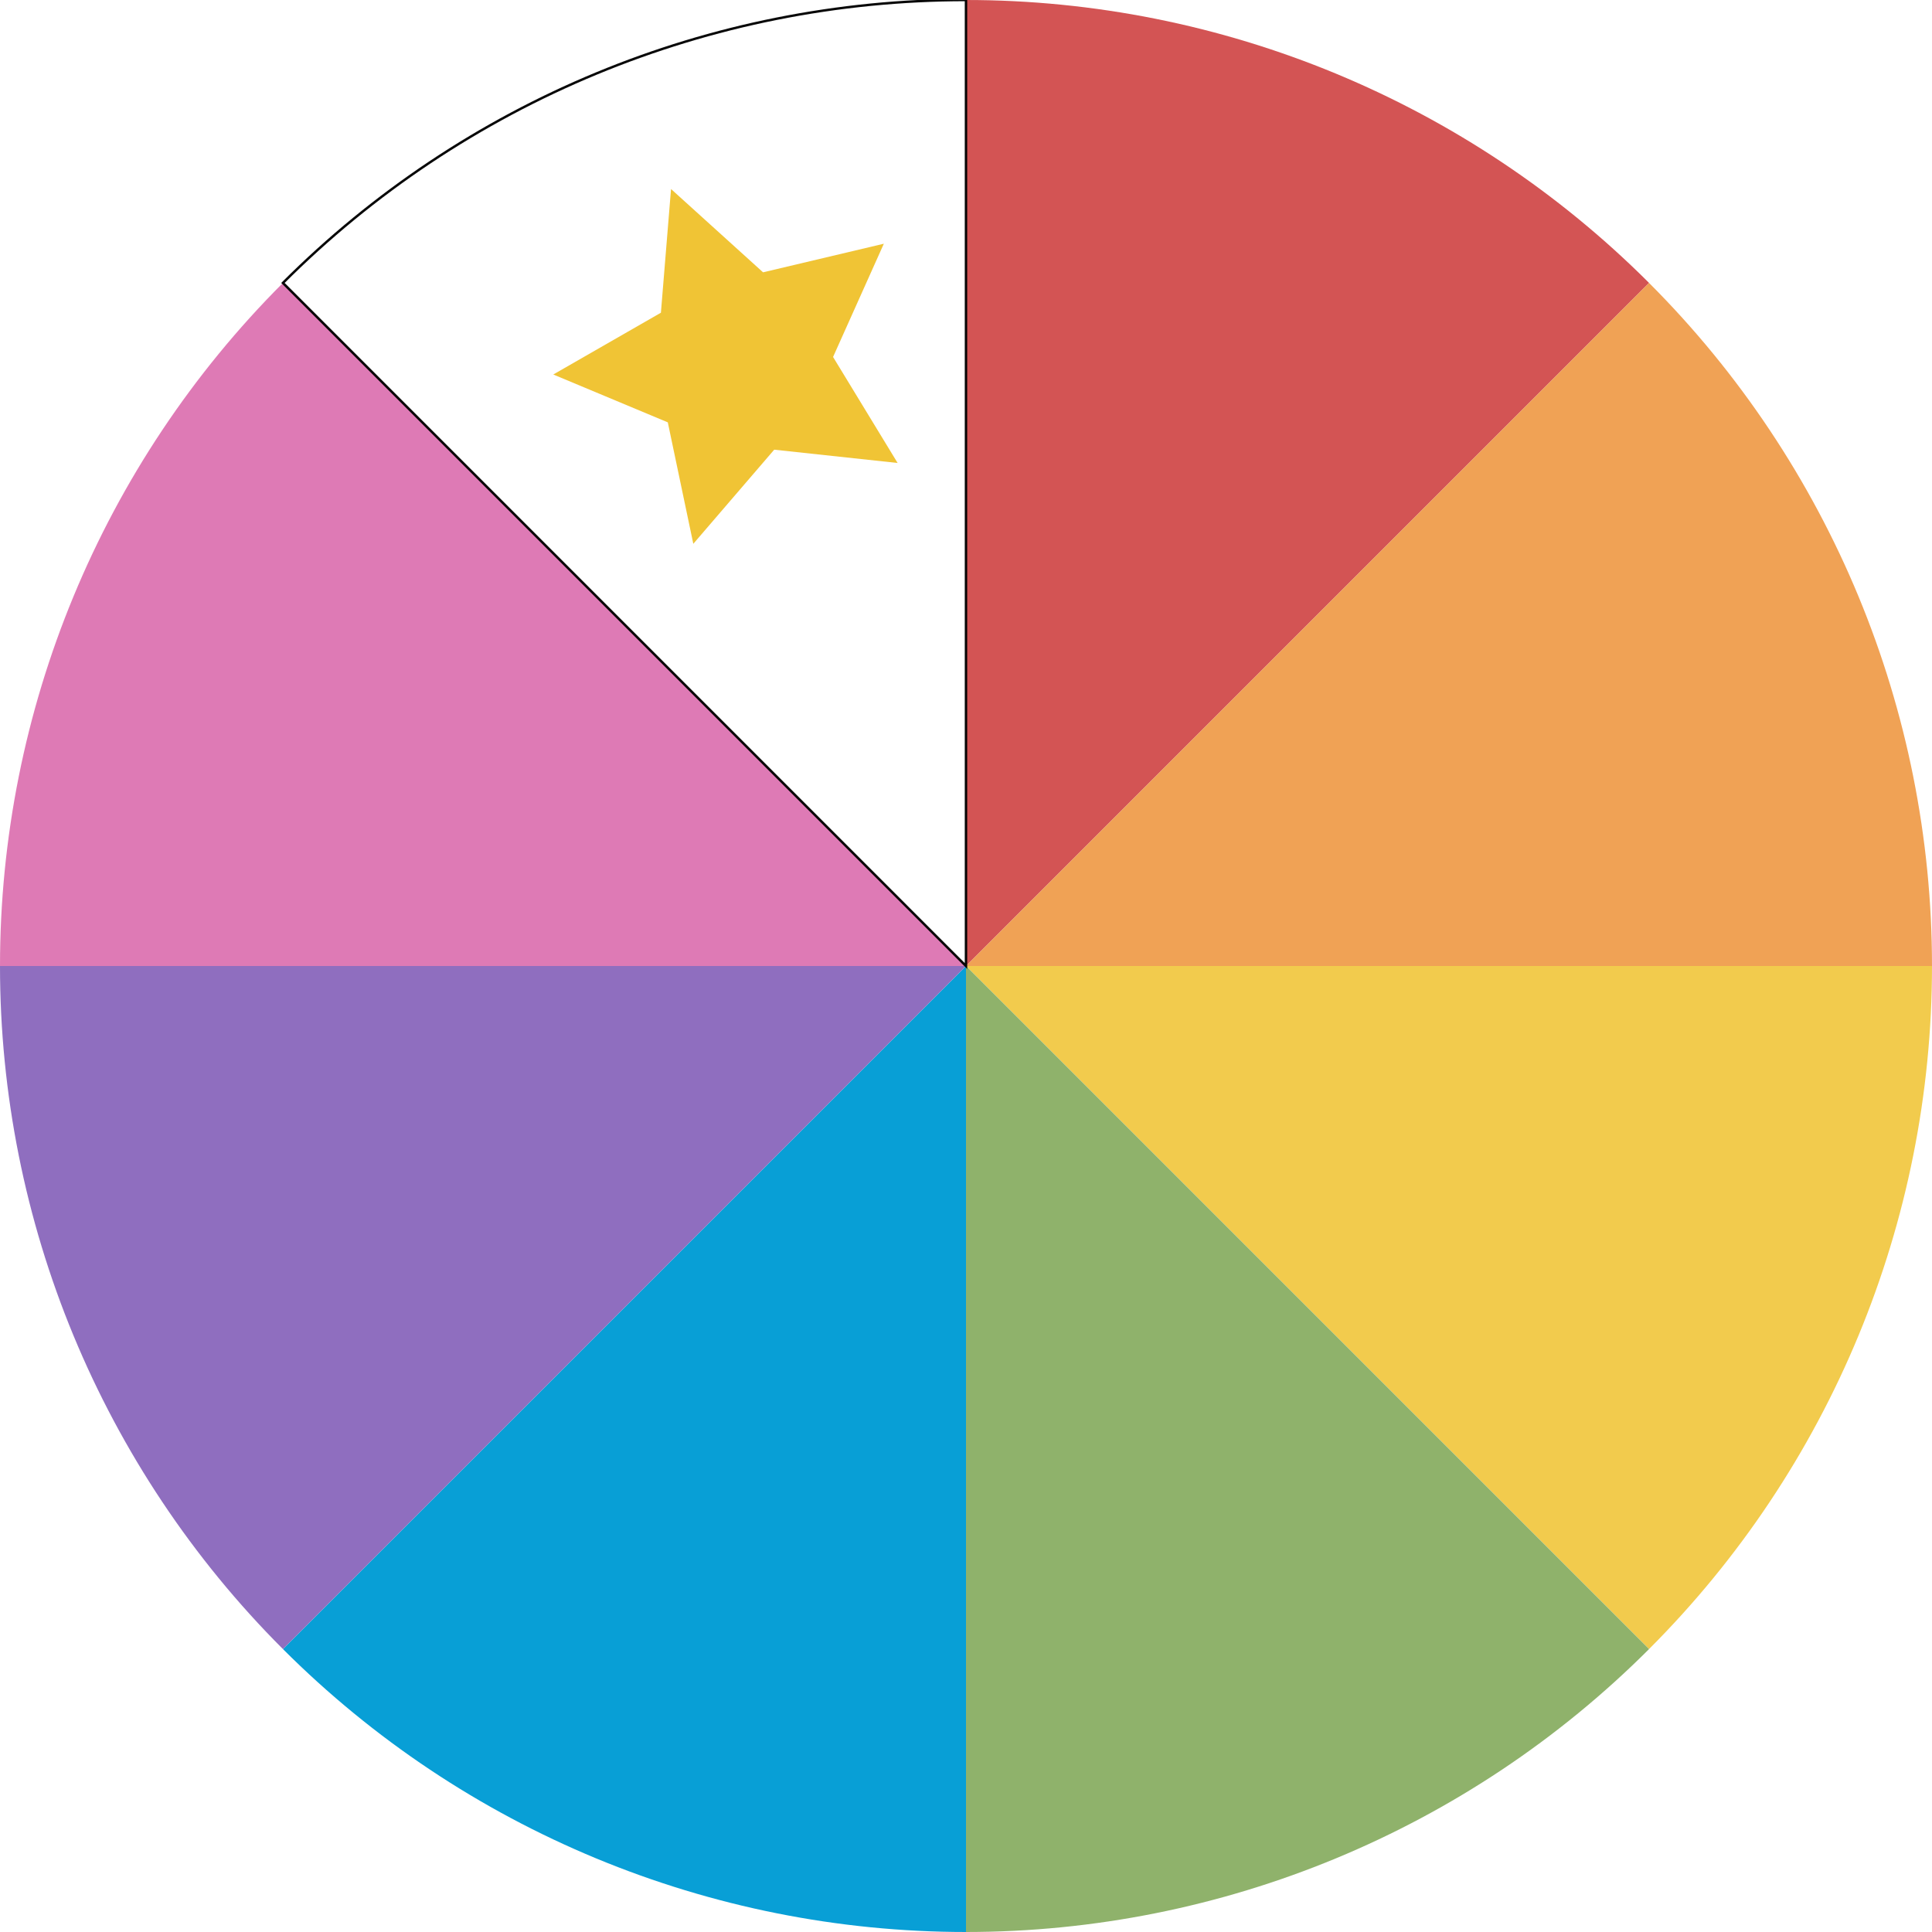
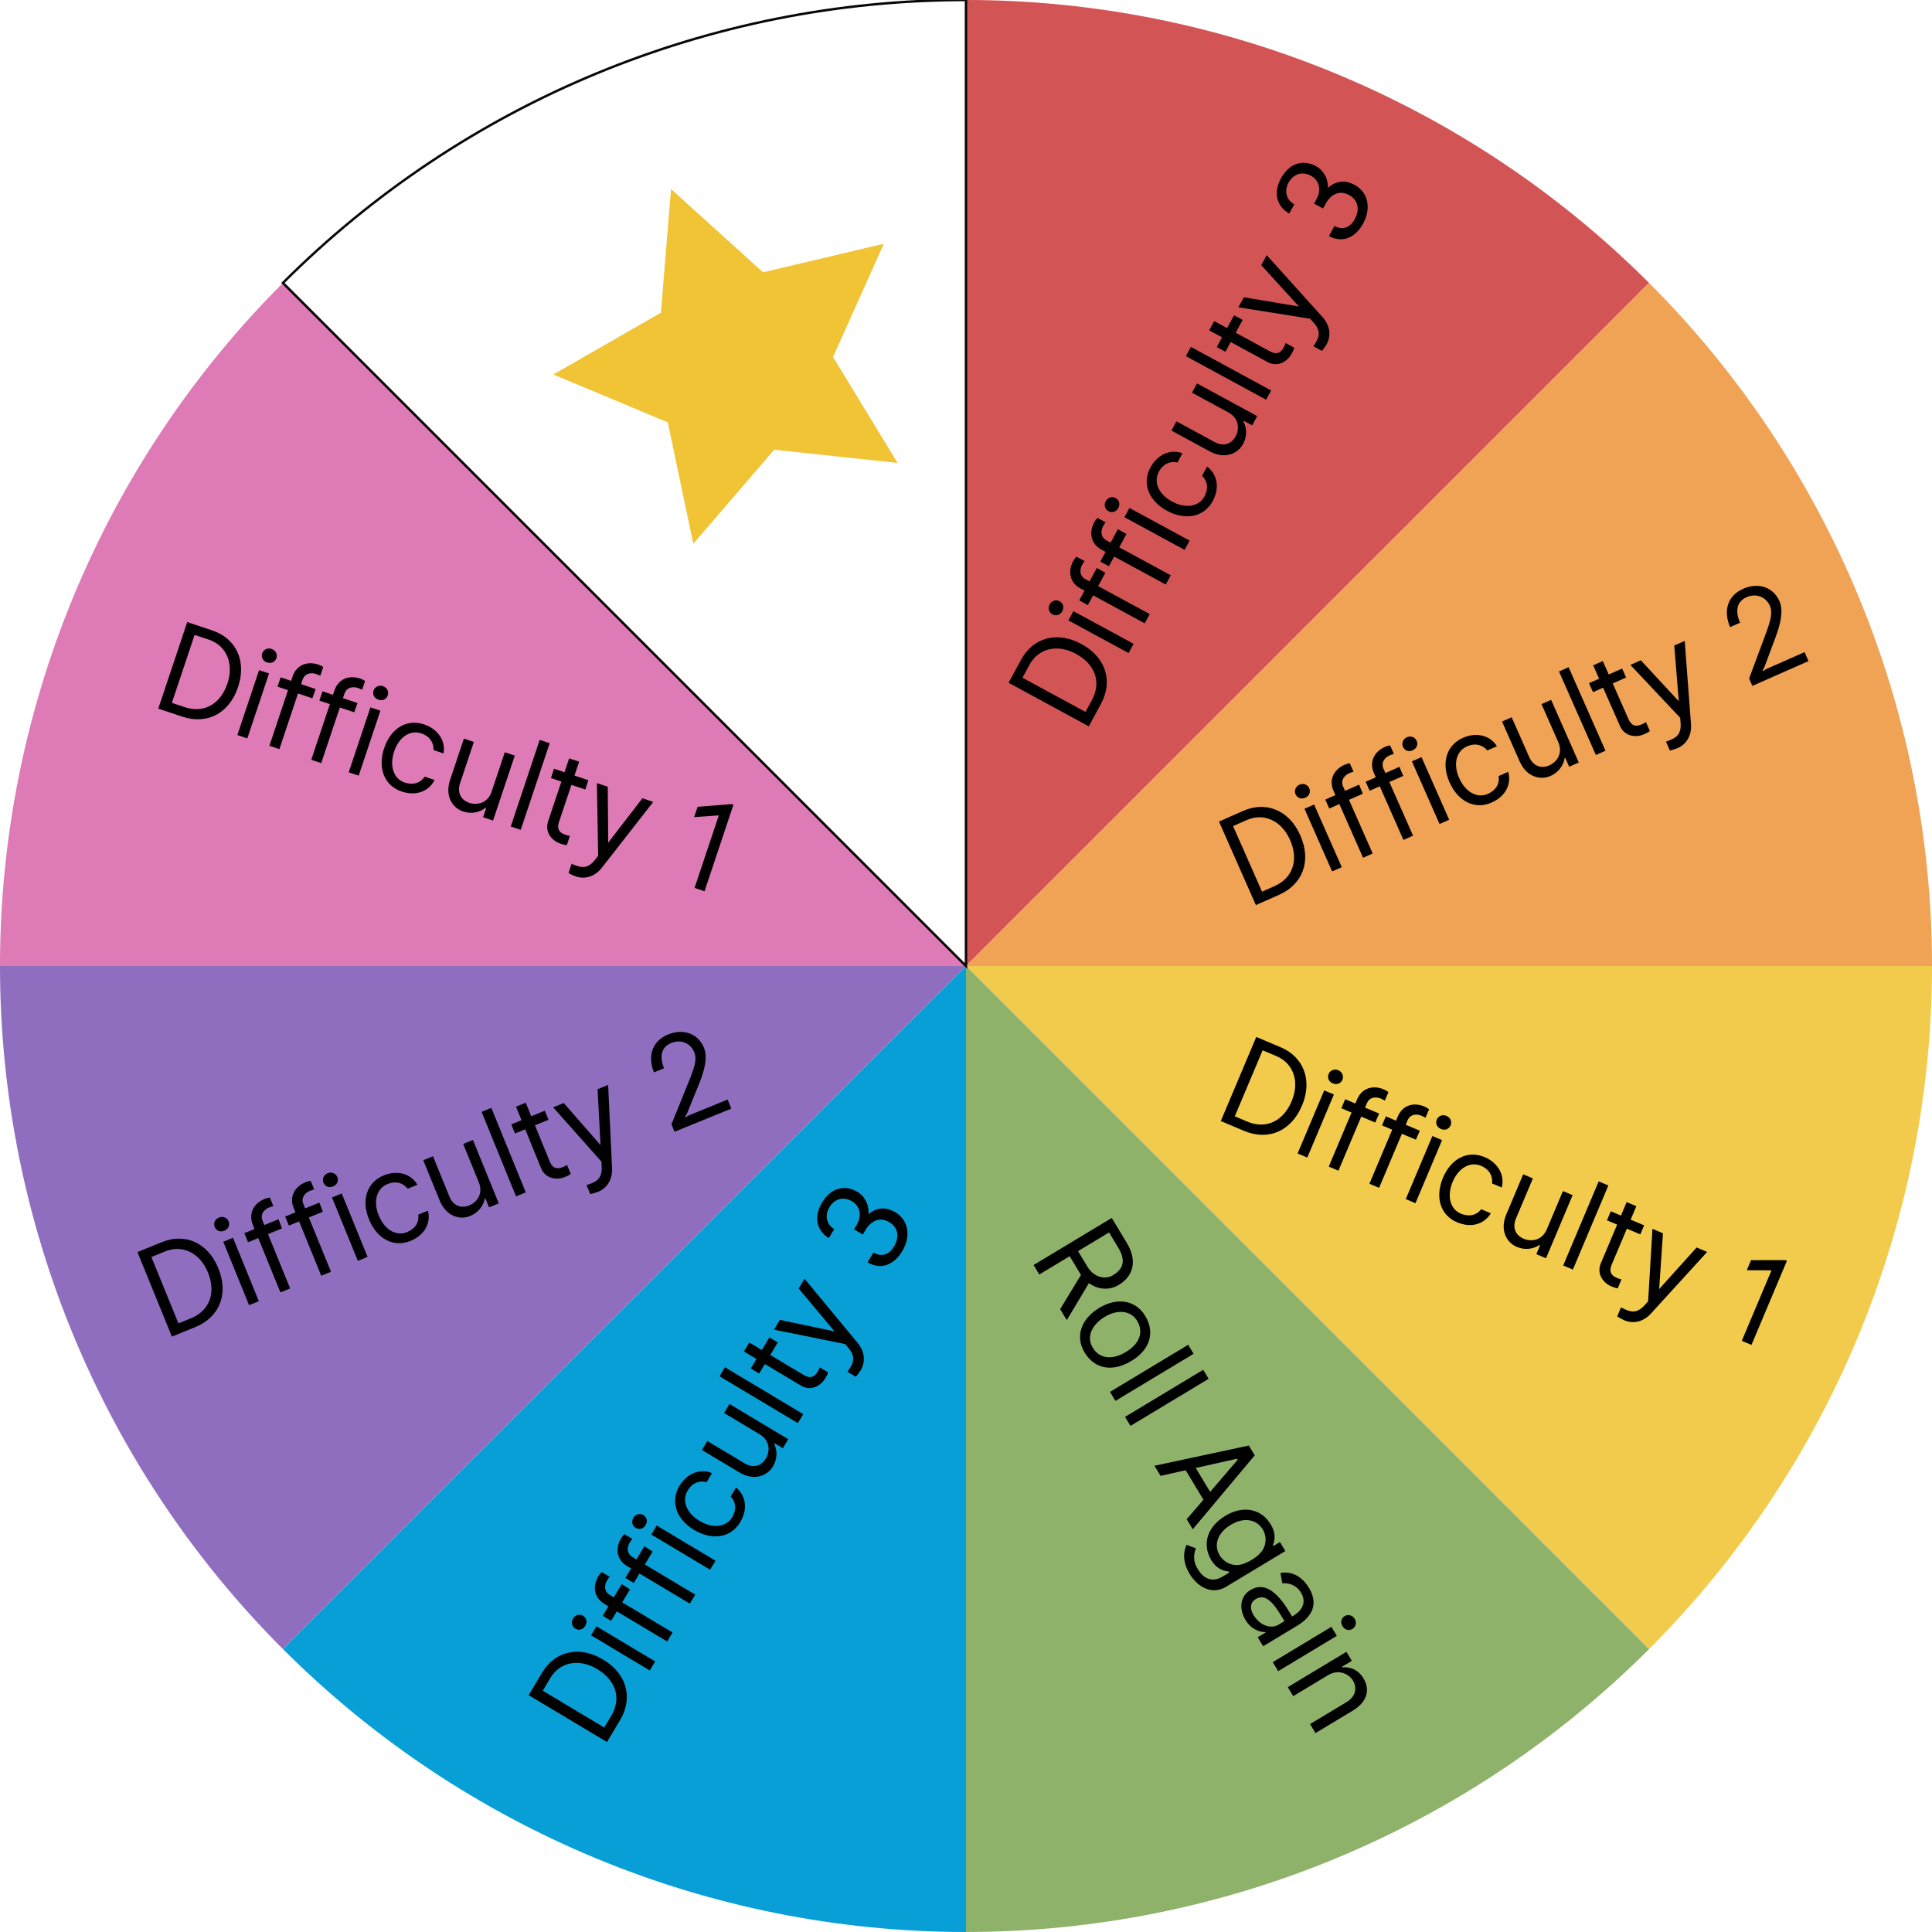
<svg xmlns="http://www.w3.org/2000/svg" width="300" height="300" viewBox="0 0 79.375 79.375" version="1.1" id="svg8">
  <defs id="defs2" />
  <g id="layer1" transform="translate(0,-217.625)">
    <path style="fill:#d35454;fill-opacity:1;stroke:#ff0000;stroke-width:0;stroke-miterlimit:4;stroke-dasharray:none;stroke-opacity:0.968" id="path4485" d="m 39.688,217.625 a 39.688,39.688 0 0 1 28.063,11.624 L 39.688,257.312 Z" />
    <path style="fill:#ff9955;fill-opacity:0.694;stroke:#ff0000;stroke-width:0;stroke-miterlimit:4;stroke-dasharray:none;stroke-opacity:0.968" id="path4485-8" r="39.688" cy="257.312" cx="39.688" d="" />
    <path style="fill:#ef9e4e;fill-opacity:0.959;stroke:#ff0000;stroke-width:0;stroke-miterlimit:4;stroke-dasharray:none;stroke-opacity:0.968" id="path4485-9-7" d="M 67.751,229.249 A 39.688,39.688 0 0 1 79.375,257.312 H 39.688 Z" />
    <path style="fill:#f2cb4d;fill-opacity:1;stroke:#ff0000;stroke-width:0;stroke-miterlimit:4;stroke-dasharray:none;stroke-opacity:0.968" id="path4485-9-0" d="m 79.375,257.312 a 39.688,39.688 0 0 1 -11.624,28.063 l -28.063,-28.063 z" />
    <path style="fill:#8fb26b;fill-opacity:0.996;stroke:#ff0000;stroke-width:0;stroke-miterlimit:4;stroke-dasharray:none;stroke-opacity:0.968" id="path4485-9-1" d="m 67.751,285.376 a 39.688,39.688 0 0 1 -28.063,11.624 l -10e-7,-39.688 z" />
    <path style="fill:#089fd6;fill-opacity:1;stroke:#ff0000;stroke-width:0;stroke-miterlimit:4;stroke-dasharray:none;stroke-opacity:0.968" id="path4485-9-3" d="M 39.688,297 A 39.688,39.688 0 0 1 11.624,285.376 L 39.688,257.312 Z" />
    <path style="fill:#8f6ebf;fill-opacity:1;stroke:#ff0000;stroke-width:0;stroke-miterlimit:4;stroke-dasharray:none;stroke-opacity:0.968" id="path4485-9-36" d="M 11.624,285.376 A 39.688,39.688 0 0 1 0,257.312 l 39.688,0 z" />
    <path style="fill:#dd77b3;fill-opacity:0.976;stroke:#ff0000;stroke-width:0;stroke-miterlimit:4;stroke-dasharray:none;stroke-opacity:0.968" id="path4485-9-9" d="m 0,257.312 a 39.688,39.688 0 0 1 11.624,-28.063 l 28.063,28.063 z" />
    <path style="fill:#05688c;fill-opacity:0;stroke:#000000;stroke-width:0.1;stroke-miterlimit:4;stroke-dasharray:none;stroke-opacity:0.968" id="path4485-9-6" d="m 11.624,229.249 a 39.688,39.688 0 0 1 28.063,-11.624 l -10e-7,39.688 z" />
-     <path style="fill:#f0c435;fill-opacity:1;stroke:#000000;stroke-width:0;stroke-miterlimit:4;stroke-dasharray:none;stroke-opacity:0.968" id="path4671" d="m 36.878,236.646 -5.07,-0.546 -3.324,3.867 -1.048,-4.99 -4.705,-1.966 4.422,-2.538 0.416,-5.082 3.781,3.422 4.962,-1.175 -2.086,4.653 z" />
+     <path style="fill:#f0c435;fill-opacity:1;stroke:#000000;stroke-width:0;stroke-miterlimit:4;stroke-dasharray:none;stroke-opacity:0.968" d="m 36.878,236.646 -5.07,-0.546 -3.324,3.867 -1.048,-4.99 -4.705,-1.966 4.422,-2.538 0.416,-5.082 3.781,3.422 4.962,-1.175 -2.086,4.653 z" id="path4671" />
+     <g aria-label="Difficulty 1" transform="rotate(18.48553)" style="font-style:normal;font-weight:normal;font-size:5.156px;line-height:1.25;font-family:sans-serif;letter-spacing:0px;word-spacing:0px;fill:#000000;fill-opacity:1;stroke:none;stroke-width:0.129" id="text4502">
+       <path d="m 85.44,231.946 c 1.047,0 1.787,-0.71 1.787,-1.882 0,-1.165 -0.747,-1.868 -1.736,-1.868 h -1.091 v 3.75 z m 0.022,-3.347 c 0.776,0 1.304,0.601 1.304,1.465 0,0.894 -0.52,1.48 -1.355,1.48 h -0.557 v -2.944 z" style="font-style:normal;font-variant:normal;font-weight:normal;font-stretch:normal;font-family:'Inter UI';-inkscape-font-specification:'Inter UI';stroke-width:0.129" id="path4794" />
+       <path d="m 88.037,228.73 c 0.19,0 0.308,-0.132 0.308,-0.293 0,-0.146 -0.117,-0.293 -0.308,-0.293 -0.19,0 -0.308,0.146 -0.308,0.293 0,0.161 0.117,0.293 0.308,0.293 z m 0.22,0.403 h -0.432 v 2.813 h 0.432 z" style="font-style:normal;font-variant:normal;font-weight:normal;font-stretch:normal;font-family:'Inter UI';-inkscape-font-specification:'Inter UI';stroke-width:0.129" id="path4796" />
+       <path d="m 89.646,231.946 v -2.41 h 0.623 l 0.007,-0.403 h -0.63 v -0.19 c 0,-0.33 0.3,-0.403 0.439,-0.403 0.132,0 0.139,0.007 0.198,0.015 v -0.381 c -0.044,-0.015 -0.125,-0.029 -0.227,-0.029 -0.461,0 -0.842,0.286 -0.842,0.798 v 0.19 H 88.76 v 0.403 h 0.454 v 2.41 z" style="font-style:normal;font-variant:normal;font-weight:normal;font-stretch:normal;font-family:'Inter UI';-inkscape-font-specification:'Inter UI';stroke-width:0.129" id="path4798" />
+       <path d="m 91.459,231.946 v -2.41 h 0.623 l 0.007,-0.403 h -0.63 v -0.19 c 0,-0.33 0.3,-0.403 0.439,-0.403 0.132,0 0.139,0.007 0.198,0.015 v -0.381 c -0.044,-0.015 -0.125,-0.029 -0.227,-0.029 -0.461,0 -0.842,0.286 -0.842,0.798 v 0.19 h -0.454 v 0.403 h 0.454 v 2.41 z" style="font-style:normal;font-variant:normal;font-weight:normal;font-stretch:normal;font-family:'Inter UI';-inkscape-font-specification:'Inter UI';stroke-width:0.129" id="path4800" />
+       <path d="m 92.861,228.73 c 0.19,0 0.308,-0.132 0.308,-0.293 0,-0.146 -0.117,-0.293 -0.308,-0.293 -0.19,0 -0.308,0.146 -0.308,0.293 0,0.161 0.117,0.293 0.308,0.293 z m 0.22,0.403 h -0.432 v 2.813 h 0.432 z" style="font-style:normal;font-variant:normal;font-weight:normal;font-stretch:normal;font-family:'Inter UI';-inkscape-font-specification:'Inter UI';stroke-width:0.129" id="path4802" />
+       <path d="m 96.096,229.976 c -0.073,-0.527 -0.542,-0.879 -1.135,-0.879 -0.762,0 -1.245,0.601 -1.245,1.443 0,0.864 0.491,1.465 1.245,1.465 0.652,0 1.062,-0.381 1.135,-0.879 h -0.432 c -0.081,0.308 -0.337,0.491 -0.703,0.491 -0.469,0 -0.813,-0.432 -0.813,-1.077 0,-0.615 0.33,-1.055 0.82,-1.055 0.388,0 0.623,0.22 0.696,0.491 z" style="font-style:normal;font-variant:normal;font-weight:normal;font-stretch:normal;font-family:'Inter UI';-inkscape-font-specification:'Inter UI';stroke-width:0.129" id="path4804" />
+       <path d="m 98.47,230.833 c 0,0.527 -0.403,0.732 -0.725,0.732 -0.359,0 -0.615,-0.234 -0.615,-0.645 v -1.787 h -0.432 v 1.787 c 0,0.74 0.498,1.062 0.908,1.062 0.425,0 0.696,-0.22 0.835,-0.432 h 0.029 v 0.396 h 0.432 v -2.813 h -0.432 z" style="font-style:normal;font-variant:normal;font-weight:normal;font-stretch:normal;font-family:'Inter UI';-inkscape-font-specification:'Inter UI';stroke-width:0.129" id="path4806" />
+       <path d="m 100.101,228.196 h -0.432 v 3.75 h 0.432 z" style="font-style:normal;font-variant:normal;font-weight:normal;font-stretch:normal;font-family:'Inter UI';-inkscape-font-specification:'Inter UI';stroke-width:0.129" id="path4808" />
+       <path d="m 102.09,229.133 h -0.601 v -0.601 h -0.432 v 0.601 h -0.454 v 0.403 h 0.454 v 1.721 c 0,0.491 0.425,0.71 0.762,0.71 0.176,0 0.205,-0.007 0.278,-0.029 v -0.396 c -0.073,0.007 -0.095,0.015 -0.168,0.015 -0.161,0 -0.439,-0.007 -0.439,-0.417 v -1.604 h 0.601 z" style="font-style:normal;font-variant:normal;font-weight:normal;font-stretch:normal;font-family:'Inter UI';-inkscape-font-specification:'Inter UI';stroke-width:0.129" id="path4810" />
+       <path d="m 103.368,232.195 c -0.154,0.381 -0.381,0.425 -0.63,0.425 -0.125,0 -0.19,-0.007 -0.212,-0.015 v 0.403 c 0.051,0.015 0.256,0.037 0.33,0.037 0.41,0 0.747,-0.249 0.901,-0.681 l 1.143,-3.23 h -0.469 l -0.754,2.172 -0.747,-2.172 h -0.469 l 0.994,2.813 z" style="font-style:normal;font-variant:normal;font-weight:normal;font-stretch:normal;font-family:'Inter UI';-inkscape-font-specification:'Inter UI';stroke-width:0.129" id="path4812" />
+       <path d="m 108.062,228.196 h -0.073 l -1.296,0.549 v 0.447 l 0.938,-0.388 v 3.142 h 0.432 z" style="font-style:normal;font-variant:normal;font-weight:normal;font-stretch:normal;font-family:'Inter UI';-inkscape-font-specification:'Inter UI';stroke-width:0.129" id="path4814" />
+     </g>
+     <g aria-label="Difficulty 2" transform="rotate(-22.17227)" style="font-style:normal;font-weight:normal;font-size:5.156px;line-height:1.25;font-family:sans-serif;letter-spacing:0px;word-spacing:0px;fill:#000000;fill-opacity:1;stroke:none;stroke-width:0.129" id="text4502-7">
+       <path d="m -95.274,255.051 c 1.047,0 1.787,-0.71 1.787,-1.882 0,-1.165 -0.747,-1.868 -1.736,-1.868 h -1.091 v 3.75 z m 0.022,-3.347 c 0.776,0 1.304,0.601 1.304,1.465 0,0.894 -0.52,1.48 -1.355,1.48 h -0.557 v -2.944 z" style="font-style:normal;font-variant:normal;font-weight:normal;font-stretch:normal;font-family:'Inter UI';-inkscape-font-specification:'Inter UI';stroke-width:0.129" id="path4817" />
+       <path d="m -92.677,251.835 c 0.19,0 0.308,-0.132 0.308,-0.293 0,-0.146 -0.117,-0.293 -0.308,-0.293 -0.19,0 -0.308,0.146 -0.308,0.293 0,0.161 0.117,0.293 0.308,0.293 z m 0.22,0.403 h -0.432 v 2.813 h 0.432 z" style="font-style:normal;font-variant:normal;font-weight:normal;font-stretch:normal;font-family:'Inter UI';-inkscape-font-specification:'Inter UI';stroke-width:0.129" id="path4819" />
+       <path d="m -91.068,255.051 v -2.41 h 0.623 l 0.007,-0.403 h -0.63 v -0.19 c 0,-0.33 0.3,-0.403 0.439,-0.403 0.132,0 0.139,0.007 0.198,0.015 v -0.381 c -0.044,-0.015 -0.125,-0.029 -0.227,-0.029 -0.461,0 -0.842,0.286 -0.842,0.798 v 0.19 h -0.454 v 0.403 h 0.454 v 2.41 z" style="font-style:normal;font-variant:normal;font-weight:normal;font-stretch:normal;font-family:'Inter UI';-inkscape-font-specification:'Inter UI';stroke-width:0.129" id="path4821" />
+       <path d="m -89.256,255.051 v -2.41 h 0.623 l 0.007,-0.403 h -0.63 v -0.19 c 0,-0.33 0.3,-0.403 0.439,-0.403 0.132,0 0.139,0.007 0.198,0.015 v -0.381 c -0.044,-0.015 -0.125,-0.029 -0.227,-0.029 -0.461,0 -0.842,0.286 -0.842,0.798 v 0.19 h -0.454 v 0.403 h 0.454 v 2.41 z" style="font-style:normal;font-variant:normal;font-weight:normal;font-stretch:normal;font-family:'Inter UI';-inkscape-font-specification:'Inter UI';stroke-width:0.129" id="path4823" />
+       <path d="m -87.853,251.835 c 0.19,0 0.308,-0.132 0.308,-0.293 0,-0.146 -0.117,-0.293 -0.308,-0.293 -0.19,0 -0.308,0.146 -0.308,0.293 0,0.161 0.117,0.293 0.308,0.293 z m 0.22,0.403 h -0.432 v 2.813 h 0.432 z" style="font-style:normal;font-variant:normal;font-weight:normal;font-stretch:normal;font-family:'Inter UI';-inkscape-font-specification:'Inter UI';stroke-width:0.129" id="path4825" />
+       <path d="m -84.618,253.08 c -0.073,-0.527 -0.542,-0.879 -1.135,-0.879 -0.762,0 -1.245,0.601 -1.245,1.443 0,0.864 0.491,1.465 1.245,1.465 0.652,0 1.062,-0.381 1.135,-0.879 h -0.432 c -0.081,0.308 -0.337,0.491 -0.703,0.491 -0.469,0 -0.813,-0.432 -0.813,-1.077 0,-0.615 0.33,-1.055 0.82,-1.055 0.388,0 0.623,0.22 0.696,0.491 z" style="font-style:normal;font-variant:normal;font-weight:normal;font-stretch:normal;font-family:'Inter UI';-inkscape-font-specification:'Inter UI';stroke-width:0.129" id="path4827" />
+       <path d="m -82.244,253.937 c 0,0.527 -0.403,0.732 -0.725,0.732 -0.359,0 -0.615,-0.234 -0.615,-0.645 v -1.787 h -0.432 v 1.787 c 0,0.74 0.498,1.062 0.908,1.062 0.425,0 0.696,-0.22 0.835,-0.432 h 0.029 v 0.396 h 0.432 v -2.813 h -0.432 z" style="font-style:normal;font-variant:normal;font-weight:normal;font-stretch:normal;font-family:'Inter UI';-inkscape-font-specification:'Inter UI';stroke-width:0.129" id="path4829" />
+       <path d="m -80.614,251.301 h -0.432 v 3.75 h 0.432 z" style="font-style:normal;font-variant:normal;font-weight:normal;font-stretch:normal;font-family:'Inter UI';-inkscape-font-specification:'Inter UI';stroke-width:0.129" id="path4831" />
+       <path d="m -78.624,252.238 h -0.601 v -0.601 h -0.432 v 0.601 h -0.454 v 0.403 h 0.454 v 1.721 c 0,0.491 0.425,0.71 0.762,0.71 0.176,0 0.205,-0.007 0.278,-0.029 v -0.396 c -0.073,0.007 -0.095,0.015 -0.168,0.015 -0.161,0 -0.439,-0.007 -0.439,-0.417 v -1.604 h 0.601 z" style="font-style:normal;font-variant:normal;font-weight:normal;font-stretch:normal;font-family:'Inter UI';-inkscape-font-specification:'Inter UI';stroke-width:0.129" id="path4833" />
+       <path d="m -77.346,255.3 c -0.154,0.381 -0.381,0.425 -0.63,0.425 -0.125,0 -0.19,-0.007 -0.212,-0.015 v 0.403 c 0.051,0.015 0.256,0.037 0.33,0.037 0.41,0 0.747,-0.249 0.901,-0.681 l 1.143,-3.23 h -0.469 l -0.754,2.172 -0.747,-2.172 h -0.469 l 0.994,2.813 z" style="font-style:normal;font-variant:normal;font-weight:normal;font-stretch:normal;font-family:'Inter UI';-inkscape-font-specification:'Inter UI';stroke-width:0.129" id="path4835" />
+       <path d="m -71.495,254.648 h -1.619 c -0.103,0 -0.168,0 -0.242,0.029 l -0.022,-0.044 c 0.071,-0.033 0.11,-0.071 0.17,-0.134 l 0.884,-0.906 c 0.386,-0.397 0.732,-0.85 0.732,-1.282 0,-0.615 -0.469,-1.062 -1.155,-1.062 -0.808,0 -1.13,0.615 -1.13,1.223 h 0.447 c 0,-0.432 0.161,-0.85 0.668,-0.85 0.452,0 0.731,0.33 0.731,0.701 0,0.324 -0.212,0.573 -0.667,1.042 l -1.318,1.355 v 0.33 h 2.52 z" style="font-style:normal;font-variant:normal;font-weight:normal;font-stretch:normal;font-family:'Inter UI';-inkscape-font-specification:'Inter UI';stroke-width:0.129" id="path4837" />
+     </g>
+     <g aria-label="Difficulty 3" transform="rotate(-59.0948)" style="font-style:normal;font-weight:normal;font-size:5.156px;line-height:1.25;font-family:sans-serif;letter-spacing:0px;word-spacing:0px;fill:#000000;fill-opacity:1;stroke:none;stroke-width:0.129" id="text4502-7-3">
+       <path d="m -234.287,169.932 c 1.047,0 1.787,-0.71 1.787,-1.882 0,-1.165 -0.747,-1.868 -1.736,-1.868 h -1.091 v 3.75 z m 0.022,-3.347 c 0.776,0 1.304,0.601 1.304,1.465 0,0.894 -0.52,1.48 -1.355,1.48 h -0.557 v -2.944 z" style="font-style:normal;font-variant:normal;font-weight:normal;font-stretch:normal;font-family:'Inter UI';-inkscape-font-specification:'Inter UI';stroke-width:0.129" id="path4771" />
+       <path d="m -231.689,166.716 c 0.19,0 0.308,-0.132 0.308,-0.293 0,-0.146 -0.117,-0.293 -0.308,-0.293 -0.19,0 -0.308,0.146 -0.308,0.293 0,0.161 0.117,0.293 0.308,0.293 z m 0.22,0.403 h -0.432 v 2.813 h 0.432 z" style="font-style:normal;font-variant:normal;font-weight:normal;font-stretch:normal;font-family:'Inter UI';-inkscape-font-specification:'Inter UI';stroke-width:0.129" id="path4773" />
+       <path d="m -230.081,169.932 v -2.41 h 0.623 l 0.007,-0.403 h -0.63 v -0.19 c 0,-0.33 0.3,-0.403 0.439,-0.403 0.132,0 0.139,0.007 0.198,0.015 v -0.381 c -0.044,-0.015 -0.125,-0.029 -0.227,-0.029 -0.461,0 -0.842,0.286 -0.842,0.798 v 0.19 h -0.454 v 0.403 h 0.454 v 2.41 z" style="font-style:normal;font-variant:normal;font-weight:normal;font-stretch:normal;font-family:'Inter UI';-inkscape-font-specification:'Inter UI';stroke-width:0.129" id="path4775" />
+       <path d="m -228.268,169.932 v -2.41 h 0.623 l 0.007,-0.403 h -0.63 v -0.19 c 0,-0.33 0.3,-0.403 0.439,-0.403 0.132,0 0.139,0.007 0.198,0.015 v -0.381 c -0.044,-0.015 -0.125,-0.029 -0.227,-0.029 -0.461,0 -0.842,0.286 -0.842,0.798 v 0.19 h -0.454 v 0.403 h 0.454 v 2.41 z" style="font-style:normal;font-variant:normal;font-weight:normal;font-stretch:normal;font-family:'Inter UI';-inkscape-font-specification:'Inter UI';stroke-width:0.129" id="path4777" />
+       <path d="m -226.865,166.716 c 0.19,0 0.308,-0.132 0.308,-0.293 0,-0.146 -0.117,-0.293 -0.308,-0.293 -0.19,0 -0.308,0.146 -0.308,0.293 0,0.161 0.117,0.293 0.308,0.293 z m 0.22,0.403 h -0.432 v 2.813 h 0.432 z" style="font-style:normal;font-variant:normal;font-weight:normal;font-stretch:normal;font-family:'Inter UI';-inkscape-font-specification:'Inter UI';stroke-width:0.129" id="path4779" />
+       <path d="m -223.631,167.961 c -0.073,-0.527 -0.542,-0.879 -1.135,-0.879 -0.762,0 -1.245,0.601 -1.245,1.443 0,0.864 0.491,1.465 1.245,1.465 0.652,0 1.062,-0.381 1.135,-0.879 h -0.432 c -0.081,0.308 -0.337,0.491 -0.703,0.491 -0.469,0 -0.813,-0.432 -0.813,-1.077 0,-0.615 0.33,-1.055 0.82,-1.055 0.388,0 0.623,0.22 0.696,0.491 z" style="font-style:normal;font-variant:normal;font-weight:normal;font-stretch:normal;font-family:'Inter UI';-inkscape-font-specification:'Inter UI';stroke-width:0.129" id="path4781" />
+       <path d="m -221.257,168.818 c 0,0.527 -0.403,0.732 -0.725,0.732 -0.359,0 -0.615,-0.234 -0.615,-0.645 v -1.787 h -0.432 v 1.787 c 0,0.74 0.498,1.062 0.908,1.062 0.425,0 0.696,-0.22 0.835,-0.432 h 0.029 v 0.396 h 0.432 v -2.813 h -0.432 z" style="font-style:normal;font-variant:normal;font-weight:normal;font-stretch:normal;font-family:'Inter UI';-inkscape-font-specification:'Inter UI';stroke-width:0.129" id="path4783" />
+       <path d="m -219.626,166.182 h -0.432 v 3.75 h 0.432 z" style="font-style:normal;font-variant:normal;font-weight:normal;font-stretch:normal;font-family:'Inter UI';-inkscape-font-specification:'Inter UI';stroke-width:0.129" id="path4785" />
+       <path d="m -217.637,167.119 h -0.601 v -0.601 h -0.432 v 0.601 h -0.454 v 0.403 h 0.454 v 1.721 c 0,0.491 0.425,0.71 0.762,0.71 0.176,0 0.205,-0.007 0.278,-0.029 v -0.396 c -0.073,0.007 -0.095,0.015 -0.168,0.015 -0.161,0 -0.439,-0.007 -0.439,-0.417 v -1.604 h 0.601 z" style="font-style:normal;font-variant:normal;font-weight:normal;font-stretch:normal;font-family:'Inter UI';-inkscape-font-specification:'Inter UI';stroke-width:0.129" id="path4787" />
+       <path d="m -216.358,170.181 c -0.154,0.381 -0.381,0.425 -0.63,0.425 -0.125,0 -0.19,-0.007 -0.212,-0.015 v 0.403 c 0.051,0.015 0.256,0.037 0.33,0.037 0.41,0 0.747,-0.249 0.901,-0.681 l 1.143,-3.23 h -0.469 l -0.754,2.172 -0.747,-2.172 h -0.469 l 0.994,2.813 z" style="font-style:normal;font-variant:normal;font-weight:normal;font-stretch:normal;font-family:'Inter UI';-inkscape-font-specification:'Inter UI';stroke-width:0.129" id="path4789" />
+       <path d="m -212.038,168.24 h 0.212 c 0.454,0 0.784,0.227 0.784,0.674 0,0.454 -0.337,0.681 -0.754,0.681 -0.417,0 -0.652,-0.227 -0.652,-0.601 h -0.469 c 0,0.645 0.469,0.989 1.128,0.989 0.667,0 1.223,-0.396 1.223,-1.066 0,-0.335 -0.137,-0.736 -0.634,-0.905 0.396,-0.192 0.553,-0.577 0.553,-0.842 0,-0.681 -0.476,-1.04 -1.126,-1.04 -0.72,0 -1.108,0.439 -1.108,0.989 h 0.432 c 0,-0.366 0.264,-0.63 0.67,-0.63 0.399,0 0.685,0.256 0.685,0.674 0,0.359 -0.264,0.659 -0.732,0.659 h -0.212 z" style="font-style:normal;font-variant:normal;font-weight:normal;font-stretch:normal;font-family:'Inter UI';-inkscape-font-specification:'Inter UI';stroke-width:0.129" id="path4791" />
+     </g>
+     <g aria-label="Roll Again" transform="rotate(58.9401)" style="font-style:normal;font-weight:normal;font-size:5.156px;line-height:1.25;font-family:sans-serif;letter-spacing:0px;word-spacing:0px;fill:#000000;fill-opacity:1;stroke:none;stroke-width:0.129" id="text4502-7-3-5">
+       <path d="m 254.97,102.719 h 0.513 v -0.029 l -0.82,-1.536 c 0.434,-0.181 0.696,-0.562 0.696,-1.013 0,-0.718 -0.469,-1.172 -1.304,-1.172 h -1.201 v 3.75 h 0.454 v -1.458 h 0.899 z m -1.663,-3.347 h 0.747 c 0.623,0 0.842,0.293 0.842,0.769 0,0.374 -0.33,0.718 -0.842,0.718 h -0.747 z" style="font-style:normal;font-variant:normal;font-weight:normal;font-stretch:normal;font-family:'Inter UI';-inkscape-font-specification:'Inter UI';stroke-width:0.129" id="path4752" />
+       <path d="m 257.014,102.777 c 0.798,0 1.289,-0.564 1.289,-1.465 0,-0.894 -0.491,-1.443 -1.289,-1.443 -0.784,0 -1.26,0.608 -1.26,1.443 0,0.864 0.476,1.465 1.26,1.465 z m 0,-0.388 c -0.535,0 -0.828,-0.476 -0.828,-1.077 0,-0.608 0.322,-1.055 0.828,-1.055 0.527,0 0.857,0.388 0.857,1.055 0,0.674 -0.33,1.077 -0.857,1.077 z" style="font-style:normal;font-variant:normal;font-weight:normal;font-stretch:normal;font-family:'Inter UI';-inkscape-font-specification:'Inter UI';stroke-width:0.129" id="path4754" />
+       <path d="m 259.37,98.969 h -0.432 v 3.75 h 0.432 z" style="font-style:normal;font-variant:normal;font-weight:normal;font-stretch:normal;font-family:'Inter UI';-inkscape-font-specification:'Inter UI';stroke-width:0.129" id="path4756" />
+       <path d="m 260.569,98.969 h -0.432 v 3.75 h 0.432 z" style="font-style:normal;font-variant:normal;font-weight:normal;font-stretch:normal;font-family:'Inter UI';-inkscape-font-specification:'Inter UI';stroke-width:0.129" id="path4758" />
+       <path d="m 262.965,102.719 0.335,-1.003 h 1.414 l 0.331,1.003 h 0.483 L 264.239,98.969 h -0.469 l -1.289,3.75 z m 1.018,-3.054 h 0.051 l 0.546,1.648 h -1.146 z" style="font-style:normal;font-variant:normal;font-weight:normal;font-stretch:normal;font-family:'Inter UI';-inkscape-font-specification:'Inter UI';stroke-width:0.129" id="path4760" />
+       <path d="m 267.825,99.921 v 0.315 h -0.04 c -0.143,-0.205 -0.381,-0.366 -0.773,-0.366 -0.762,0 -1.267,0.564 -1.267,1.414 0,0.886 0.513,1.436 1.267,1.436 0.375,0 0.615,-0.165 0.764,-0.374 h 0.049 v 0.337 c -0.007,0.491 -0.33,0.703 -0.798,0.703 -0.469,0 -0.659,-0.256 -0.762,-0.374 l -0.322,0.256 c 0.176,0.249 0.498,0.505 1.084,0.505 0.681,0 1.23,-0.366 1.23,-0.996 v -2.856 z m -1.648,1.362 c 0,-0.63 0.352,-1.025 0.842,-1.025 0.374,0 0.674,0.249 0.776,0.579 0.055,0.19 0.059,0.374 0.059,0.439 0,0.073 -0.004,0.286 -0.051,0.454 -0.088,0.359 -0.439,0.593 -0.791,0.593 -0.469,0 -0.835,-0.374 -0.835,-1.04 z" style="font-style:normal;font-variant:normal;font-weight:normal;font-stretch:normal;font-family:'Inter UI';-inkscape-font-specification:'Inter UI';stroke-width:0.129" id="path4762" />
+       <path d="m 270.704,102.719 h 0.432 v -1.619 c 0,-0.974 -0.527,-1.23 -1.091,-1.23 -0.315,0 -0.894,0.095 -1.121,0.688 l 0.403,0.154 c 0.139,-0.278 0.396,-0.461 0.725,-0.461 0.359,0 0.652,0.212 0.652,0.769 v 0.051 h -0.227 c -0.959,0 -1.589,0.234 -1.589,0.908 0,0.483 0.396,0.806 0.959,0.806 0.454,0 0.747,-0.264 0.835,-0.447 h 0.022 z m 0,-1.282 v 0.286 c 0,0.352 -0.352,0.674 -0.872,0.674 -0.198,0 -0.513,-0.066 -0.513,-0.417 0,-0.461 0.498,-0.542 1.157,-0.542 z" style="font-style:normal;font-variant:normal;font-weight:normal;font-stretch:normal;font-family:'Inter UI';-inkscape-font-specification:'Inter UI';stroke-width:0.129" id="path4764" />
+       <path d="m 272.112,99.503 c 0.19,0 0.308,-0.132 0.308,-0.293 0,-0.146 -0.117,-0.293 -0.308,-0.293 -0.19,0 -0.308,0.146 -0.308,0.293 0,0.161 0.117,0.293 0.308,0.293 z m 0.22,0.403 h -0.432 v 2.813 h 0.432 z" style="font-style:normal;font-variant:normal;font-weight:normal;font-stretch:normal;font-family:'Inter UI';-inkscape-font-specification:'Inter UI';stroke-width:0.129" id="path4766" />
+       <path d="m 273.53,101.056 c 0,-0.527 0.403,-0.769 0.725,-0.769 0.359,0 0.615,0.264 0.615,0.674 v 1.758 h 0.432 v -1.787 c 0,-0.718 -0.381,-1.062 -0.908,-1.062 -0.425,0 -0.703,0.227 -0.835,0.513 h -0.029 v -0.476 h -0.432 v 2.813 h 0.432 z" style="font-style:normal;font-variant:normal;font-weight:normal;font-stretch:normal;font-family:'Inter UI';-inkscape-font-specification:'Inter UI';stroke-width:0.129" id="path4768" />
+     </g>
+     <g aria-label="Difficulty 1" transform="rotate(22.87158)" style="font-style:normal;font-weight:normal;font-size:5.156px;line-height:1.25;font-family:sans-serif;letter-spacing:0px;word-spacing:0px;fill:#000000;fill-opacity:1;stroke:none;stroke-width:0.129" id="text4502-7-3-5-9">
+       <path d="m 149.737,223.458 c 1.047,0 1.787,-0.71 1.787,-1.882 0,-1.165 -0.747,-1.868 -1.736,-1.868 h -1.091 v 3.75 z m 0.022,-3.347 c 0.776,0 1.304,0.601 1.304,1.465 0,0.894 -0.52,1.48 -1.355,1.48 h -0.557 v -2.944 z" style="font-style:normal;font-variant:normal;font-weight:normal;font-stretch:normal;font-family:'Inter UI';-inkscape-font-specification:'Inter UI';stroke-width:0.129" id="path4729" />
+       <path d="m 152.334,220.243 c 0.19,0 0.308,-0.132 0.308,-0.293 0,-0.146 -0.117,-0.293 -0.308,-0.293 -0.19,0 -0.308,0.146 -0.308,0.293 0,0.161 0.117,0.293 0.308,0.293 z m 0.22,0.403 h -0.432 v 2.813 h 0.432 z" style="font-style:normal;font-variant:normal;font-weight:normal;font-stretch:normal;font-family:'Inter UI';-inkscape-font-specification:'Inter UI';stroke-width:0.129" id="path4731" />
+       <path d="m 153.943,223.458 v -2.41 h 0.623 l 0.007,-0.403 h -0.63 v -0.19 c 0,-0.33 0.3,-0.403 0.439,-0.403 0.132,0 0.139,0.007 0.198,0.015 v -0.381 c -0.044,-0.015 -0.125,-0.029 -0.227,-0.029 -0.461,0 -0.842,0.286 -0.842,0.798 v 0.19 h -0.454 v 0.403 h 0.454 v 2.41 z" style="font-style:normal;font-variant:normal;font-weight:normal;font-stretch:normal;font-family:'Inter UI';-inkscape-font-specification:'Inter UI';stroke-width:0.129" id="path4733" />
+       <path d="m 155.756,223.458 v -2.41 h 0.623 l 0.007,-0.403 h -0.63 v -0.19 c 0,-0.33 0.3,-0.403 0.439,-0.403 0.132,0 0.139,0.007 0.198,0.015 v -0.381 c -0.044,-0.015 -0.125,-0.029 -0.227,-0.029 -0.461,0 -0.842,0.286 -0.842,0.798 v 0.19 h -0.454 v 0.403 h 0.454 v 2.41 z" style="font-style:normal;font-variant:normal;font-weight:normal;font-stretch:normal;font-family:'Inter UI';-inkscape-font-specification:'Inter UI';stroke-width:0.129" id="path4735" />
+       <path d="m 157.158,220.243 c 0.19,0 0.308,-0.132 0.308,-0.293 0,-0.146 -0.117,-0.293 -0.308,-0.293 -0.19,0 -0.308,0.146 -0.308,0.293 0,0.161 0.117,0.293 0.308,0.293 z m 0.22,0.403 h -0.432 v 2.813 h 0.432 z" style="font-style:normal;font-variant:normal;font-weight:normal;font-stretch:normal;font-family:'Inter UI';-inkscape-font-specification:'Inter UI';stroke-width:0.129" id="path4737" />
+       <path d="m 160.393,221.488 c -0.073,-0.527 -0.542,-0.879 -1.135,-0.879 -0.762,0 -1.245,0.601 -1.245,1.443 0,0.864 0.491,1.465 1.245,1.465 0.652,0 1.062,-0.381 1.135,-0.879 h -0.432 c -0.081,0.308 -0.337,0.491 -0.703,0.491 -0.469,0 -0.813,-0.432 -0.813,-1.077 0,-0.615 0.33,-1.055 0.82,-1.055 0.388,0 0.623,0.22 0.696,0.491 z" style="font-style:normal;font-variant:normal;font-weight:normal;font-stretch:normal;font-family:'Inter UI';-inkscape-font-specification:'Inter UI';stroke-width:0.129" id="path4739" />
+       <path d="m 162.767,222.345 c 0,0.527 -0.403,0.732 -0.725,0.732 -0.359,0 -0.615,-0.234 -0.615,-0.645 v -1.787 h -0.432 v 1.787 c 0,0.74 0.498,1.062 0.908,1.062 0.425,0 0.696,-0.22 0.835,-0.432 h 0.029 v 0.396 h 0.432 v -2.813 h -0.432 z" style="font-style:normal;font-variant:normal;font-weight:normal;font-stretch:normal;font-family:'Inter UI';-inkscape-font-specification:'Inter UI';stroke-width:0.129" id="path4741" />
+       <path d="m 164.397,219.708 h -0.432 v 3.75 h 0.432 z" style="font-style:normal;font-variant:normal;font-weight:normal;font-stretch:normal;font-family:'Inter UI';-inkscape-font-specification:'Inter UI';stroke-width:0.129" id="path4743" />
+       <path d="m 166.387,220.646 h -0.601 v -0.601 h -0.432 v 0.601 H 164.9 v 0.403 h 0.454 v 1.721 c 0,0.491 0.425,0.71 0.762,0.71 0.176,0 0.205,-0.007 0.278,-0.029 v -0.396 c -0.073,0.007 -0.095,0.015 -0.168,0.015 -0.161,0 -0.439,-0.007 -0.439,-0.417 v -1.604 h 0.601 z" style="font-style:normal;font-variant:normal;font-weight:normal;font-stretch:normal;font-family:'Inter UI';-inkscape-font-specification:'Inter UI';stroke-width:0.129" id="path4745" />
+       <path d="m 167.665,223.707 c -0.154,0.381 -0.381,0.425 -0.63,0.425 -0.125,0 -0.19,-0.007 -0.212,-0.015 v 0.403 c 0.051,0.015 0.256,0.037 0.33,0.037 0.41,0 0.747,-0.249 0.901,-0.681 l 1.143,-3.23 h -0.469 l -0.754,2.172 -0.747,-2.172 h -0.469 l 0.994,2.813 z" style="font-style:normal;font-variant:normal;font-weight:normal;font-stretch:normal;font-family:'Inter UI';-inkscape-font-specification:'Inter UI';stroke-width:0.129" id="path4747" />
+       <path d="m 172.359,219.708 h -0.073 l -1.296,0.549 v 0.447 l 0.938,-0.388 v 3.142 h 0.432 z" style="font-style:normal;font-variant:normal;font-weight:normal;font-stretch:normal;font-family:'Inter UI';-inkscape-font-specification:'Inter UI';stroke-width:0.129" id="path4749" />
+     </g>
+     <g aria-label="Difficulty 2" transform="rotate(-23.82116)" style="font-style:normal;font-weight:normal;font-size:5.156px;line-height:1.25;font-family:sans-serif;letter-spacing:0px;word-spacing:0px;fill:#000000;fill-opacity:1;stroke:none;stroke-width:0.129" id="text4502-7-3-5-9-5">
+       <path d="m -54.672,253.941 c 1.047,0 1.787,-0.71 1.787,-1.882 0,-1.165 -0.747,-1.868 -1.736,-1.868 h -1.091 v 3.75 z m 0.022,-3.347 c 0.776,0 1.304,0.601 1.304,1.465 0,0.894 -0.52,1.48 -1.355,1.48 h -0.557 v -2.944 z" style="font-style:normal;font-variant:normal;font-weight:normal;font-stretch:normal;font-family:'Inter UI';-inkscape-font-specification:'Inter UI';stroke-width:0.129" id="path4706" />
+       <path d="m -52.075,250.726 c 0.19,0 0.308,-0.132 0.308,-0.293 0,-0.146 -0.117,-0.293 -0.308,-0.293 -0.19,0 -0.308,0.146 -0.308,0.293 0,0.161 0.117,0.293 0.308,0.293 z m 0.22,0.403 h -0.432 v 2.813 h 0.432 z" style="font-style:normal;font-variant:normal;font-weight:normal;font-stretch:normal;font-family:'Inter UI';-inkscape-font-specification:'Inter UI';stroke-width:0.129" id="path4708" />
+       <path d="m -50.466,253.941 v -2.41 h 0.623 l 0.007,-0.403 h -0.63 v -0.19 c 0,-0.33 0.3,-0.403 0.439,-0.403 0.132,0 0.139,0.007 0.198,0.015 v -0.381 c -0.044,-0.015 -0.125,-0.029 -0.227,-0.029 -0.461,0 -0.842,0.286 -0.842,0.798 v 0.19 h -0.454 v 0.403 h 0.454 v 2.41 z" style="font-style:normal;font-variant:normal;font-weight:normal;font-stretch:normal;font-family:'Inter UI';-inkscape-font-specification:'Inter UI';stroke-width:0.129" id="path4710" />
+       <path d="m -48.653,253.941 v -2.41 h 0.623 l 0.007,-0.403 h -0.63 v -0.19 c 0,-0.33 0.3,-0.403 0.439,-0.403 0.132,0 0.139,0.007 0.198,0.015 v -0.381 c -0.044,-0.015 -0.125,-0.029 -0.227,-0.029 -0.461,0 -0.842,0.286 -0.842,0.798 v 0.19 h -0.454 v 0.403 h 0.454 v 2.41 z" style="font-style:normal;font-variant:normal;font-weight:normal;font-stretch:normal;font-family:'Inter UI';-inkscape-font-specification:'Inter UI';stroke-width:0.129" id="path4712" />
+       <path d="m -47.251,250.726 c 0.19,0 0.308,-0.132 0.308,-0.293 0,-0.146 -0.117,-0.293 -0.308,-0.293 -0.19,0 -0.308,0.146 -0.308,0.293 0,0.161 0.117,0.293 0.308,0.293 z m 0.22,0.403 h -0.432 v 2.813 h 0.432 z" style="font-style:normal;font-variant:normal;font-weight:normal;font-stretch:normal;font-family:'Inter UI';-inkscape-font-specification:'Inter UI';stroke-width:0.129" id="path4714" />
+       <path d="m -44.016,251.971 c -0.073,-0.527 -0.542,-0.879 -1.135,-0.879 -0.762,0 -1.245,0.601 -1.245,1.443 0,0.864 0.491,1.465 1.245,1.465 0.652,0 1.062,-0.381 1.135,-0.879 h -0.432 c -0.081,0.308 -0.337,0.491 -0.703,0.491 -0.469,0 -0.813,-0.432 -0.813,-1.077 0,-0.615 0.33,-1.055 0.82,-1.055 0.388,0 0.623,0.22 0.696,0.491 z" style="font-style:normal;font-variant:normal;font-weight:normal;font-stretch:normal;font-family:'Inter UI';-inkscape-font-specification:'Inter UI';stroke-width:0.129" id="path4716" />
+       <path d="m -41.642,252.828 c 0,0.527 -0.403,0.732 -0.725,0.732 -0.359,0 -0.615,-0.234 -0.615,-0.645 v -1.787 h -0.432 v 1.787 c 0,0.74 0.498,1.062 0.908,1.062 0.425,0 0.696,-0.22 0.835,-0.432 h 0.029 v 0.396 h 0.432 v -2.813 h -0.432 z" style="font-style:normal;font-variant:normal;font-weight:normal;font-stretch:normal;font-family:'Inter UI';-inkscape-font-specification:'Inter UI';stroke-width:0.129" id="path4718" />
+       <path d="m -40.011,250.191 h -0.432 v 3.75 h 0.432 z" style="font-style:normal;font-variant:normal;font-weight:normal;font-stretch:normal;font-family:'Inter UI';-inkscape-font-specification:'Inter UI';stroke-width:0.129" id="path4720" />
+       <path d="m -38.022,251.129 h -0.601 v -0.601 h -0.432 v 0.601 h -0.454 v 0.403 h 0.454 v 1.721 c 0,0.491 0.425,0.71 0.762,0.71 0.176,0 0.205,-0.007 0.278,-0.029 v -0.396 c -0.073,0.007 -0.095,0.015 -0.168,0.015 -0.161,0 -0.439,-0.007 -0.439,-0.417 v -1.604 h 0.601 z" style="font-style:normal;font-variant:normal;font-weight:normal;font-stretch:normal;font-family:'Inter UI';-inkscape-font-specification:'Inter UI';stroke-width:0.129" id="path4722" />
+       <path d="m -36.744,254.19 c -0.154,0.381 -0.381,0.425 -0.63,0.425 -0.125,0 -0.19,-0.007 -0.212,-0.015 v 0.403 c 0.051,0.015 0.256,0.037 0.33,0.037 0.41,0 0.747,-0.249 0.901,-0.681 l 1.143,-3.23 h -0.469 l -0.754,2.172 -0.747,-2.172 h -0.469 l 0.994,2.813 z" style="font-style:normal;font-variant:normal;font-weight:normal;font-stretch:normal;font-family:'Inter UI';-inkscape-font-specification:'Inter UI';stroke-width:0.129" id="path4724" />
+       <path d="m -30.893,253.539 h -1.619 c -0.103,0 -0.168,0 -0.242,0.029 l -0.022,-0.044 c 0.071,-0.033 0.11,-0.071 0.17,-0.134 l 0.884,-0.906 c 0.386,-0.397 0.732,-0.85 0.732,-1.282 0,-0.615 -0.469,-1.062 -1.155,-1.062 -0.808,0 -1.13,0.615 -1.13,1.223 h 0.447 c 0,-0.432 0.161,-0.85 0.668,-0.85 0.452,0 0.731,0.33 0.731,0.701 0,0.324 -0.212,0.573 -0.667,1.042 l -1.318,1.355 v 0.33 h 2.52 z" style="font-style:normal;font-variant:normal;font-weight:normal;font-stretch:normal;font-family:'Inter UI';-inkscape-font-specification:'Inter UI';stroke-width:0.129" id="path4726" />
+     </g>
+     <g aria-label="Difficulty 3" transform="rotate(-61.50428)" style="font-style:normal;font-weight:normal;font-size:5.156px;line-height:1.25;font-family:sans-serif;letter-spacing:0px;word-spacing:0px;fill:#000000;fill-opacity:1;stroke:none;stroke-width:0.129" id="text4502-7-3-5-9-5-8">
+       <path d="m -195.104,157.377 c 1.047,0 1.787,-0.71 1.787,-1.882 0,-1.165 -0.747,-1.868 -1.736,-1.868 h -1.091 v 3.75 z m 0.022,-3.347 c 0.776,0 1.304,0.601 1.304,1.465 0,0.894 -0.52,1.48 -1.355,1.48 h -0.557 v -2.944 z" style="font-style:normal;font-variant:normal;font-weight:normal;font-stretch:normal;font-family:'Inter UI';-inkscape-font-specification:'Inter UI';stroke-width:0.129" id="path4683" />
+       <path d="m -192.507,154.162 c 0.19,0 0.308,-0.132 0.308,-0.293 0,-0.146 -0.117,-0.293 -0.308,-0.293 -0.19,0 -0.308,0.146 -0.308,0.293 0,0.161 0.117,0.293 0.308,0.293 z m 0.22,0.403 h -0.432 v 2.813 h 0.432 z" style="font-style:normal;font-variant:normal;font-weight:normal;font-stretch:normal;font-family:'Inter UI';-inkscape-font-specification:'Inter UI';stroke-width:0.129" id="path4685" />
+       <path d="m -190.898,157.377 v -2.41 h 0.623 l 0.007,-0.403 h -0.63 v -0.19 c 0,-0.33 0.3,-0.403 0.439,-0.403 0.132,0 0.139,0.007 0.198,0.015 v -0.381 c -0.044,-0.015 -0.125,-0.029 -0.227,-0.029 -0.461,0 -0.842,0.286 -0.842,0.798 v 0.19 h -0.454 v 0.403 h 0.454 v 2.41 z" style="font-style:normal;font-variant:normal;font-weight:normal;font-stretch:normal;font-family:'Inter UI';-inkscape-font-specification:'Inter UI';stroke-width:0.129" id="path4687" />
+       <path d="m -189.085,157.377 v -2.41 h 0.623 l 0.007,-0.403 h -0.63 v -0.19 c 0,-0.33 0.3,-0.403 0.439,-0.403 0.132,0 0.139,0.007 0.198,0.015 v -0.381 c -0.044,-0.015 -0.125,-0.029 -0.227,-0.029 -0.461,0 -0.842,0.286 -0.842,0.798 v 0.19 h -0.454 v 0.403 h 0.454 v 2.41 z" style="font-style:normal;font-variant:normal;font-weight:normal;font-stretch:normal;font-family:'Inter UI';-inkscape-font-specification:'Inter UI';stroke-width:0.129" id="path4689" />
+       <path d="m -187.683,154.162 c 0.19,0 0.308,-0.132 0.308,-0.293 0,-0.146 -0.117,-0.293 -0.308,-0.293 -0.19,0 -0.308,0.146 -0.308,0.293 0,0.161 0.117,0.293 0.308,0.293 z m 0.22,0.403 h -0.432 v 2.813 h 0.432 z" style="font-style:normal;font-variant:normal;font-weight:normal;font-stretch:normal;font-family:'Inter UI';-inkscape-font-specification:'Inter UI';stroke-width:0.129" id="path4691" />
+       <path d="m -184.448,155.407 c -0.073,-0.527 -0.542,-0.879 -1.135,-0.879 -0.762,0 -1.245,0.601 -1.245,1.443 0,0.864 0.491,1.465 1.245,1.465 0.652,0 1.062,-0.381 1.135,-0.879 h -0.432 c -0.081,0.308 -0.337,0.491 -0.703,0.491 -0.469,0 -0.813,-0.432 -0.813,-1.077 0,-0.615 0.33,-1.055 0.82,-1.055 0.388,0 0.623,0.22 0.696,0.491 z" style="font-style:normal;font-variant:normal;font-weight:normal;font-stretch:normal;font-family:'Inter UI';-inkscape-font-specification:'Inter UI';stroke-width:0.129" id="path4693" />
+       <path d="m -182.074,156.264 c 0,0.527 -0.403,0.732 -0.725,0.732 -0.359,0 -0.615,-0.234 -0.615,-0.645 v -1.787 h -0.432 v 1.787 c 0,0.74 0.498,1.062 0.908,1.062 0.425,0 0.696,-0.22 0.835,-0.432 h 0.029 v 0.396 h 0.432 v -2.813 h -0.432 z" style="font-style:normal;font-variant:normal;font-weight:normal;font-stretch:normal;font-family:'Inter UI';-inkscape-font-specification:'Inter UI';stroke-width:0.129" id="path4695" />
+       <path d="m -180.443,153.627 h -0.432 v 3.75 h 0.432 z" style="font-style:normal;font-variant:normal;font-weight:normal;font-stretch:normal;font-family:'Inter UI';-inkscape-font-specification:'Inter UI';stroke-width:0.129" id="path4697" />
+       <path d="m -178.454,154.564 h -0.601 v -0.601 h -0.432 v 0.601 h -0.454 v 0.403 h 0.454 v 1.721 c 0,0.491 0.425,0.71 0.762,0.71 0.176,0 0.205,-0.007 0.278,-0.029 v -0.396 c -0.073,0.007 -0.095,0.015 -0.168,0.015 -0.161,0 -0.439,-0.007 -0.439,-0.417 v -1.604 h 0.601 z" style="font-style:normal;font-variant:normal;font-weight:normal;font-stretch:normal;font-family:'Inter UI';-inkscape-font-specification:'Inter UI';stroke-width:0.129" id="path4699" />
+       <path d="m -177.176,157.626 c -0.154,0.381 -0.381,0.425 -0.63,0.425 -0.125,0 -0.19,-0.007 -0.212,-0.015 v 0.403 c 0.051,0.015 0.256,0.037 0.33,0.037 0.41,0 0.747,-0.249 0.901,-0.681 l 1.143,-3.23 h -0.469 l -0.754,2.172 -0.747,-2.172 h -0.469 l 0.994,2.813 z" style="font-style:normal;font-variant:normal;font-weight:normal;font-stretch:normal;font-family:'Inter UI';-inkscape-font-specification:'Inter UI';stroke-width:0.129" id="path4701" />
+       <path d="m -172.855,155.685 h 0.212 c 0.454,0 0.784,0.227 0.784,0.674 0,0.454 -0.337,0.681 -0.754,0.681 -0.417,0 -0.652,-0.227 -0.652,-0.601 h -0.469 c 0,0.645 0.469,0.989 1.128,0.989 0.667,0 1.223,-0.396 1.223,-1.066 0,-0.335 -0.137,-0.736 -0.634,-0.905 0.396,-0.192 0.553,-0.577 0.553,-0.842 0,-0.681 -0.476,-1.04 -1.126,-1.04 -0.72,0 -1.108,0.439 -1.108,0.989 h 0.432 c 0,-0.366 0.264,-0.63 0.67,-0.63 0.399,0 0.685,0.256 0.685,0.674 0,0.359 -0.264,0.659 -0.732,0.659 h -0.212 z" style="font-style:normal;font-variant:normal;font-weight:normal;font-stretch:normal;font-family:'Inter UI';-inkscape-font-specification:'Inter UI';stroke-width:0.129" id="path4703" />
+     </g>
  </g>
</svg>
